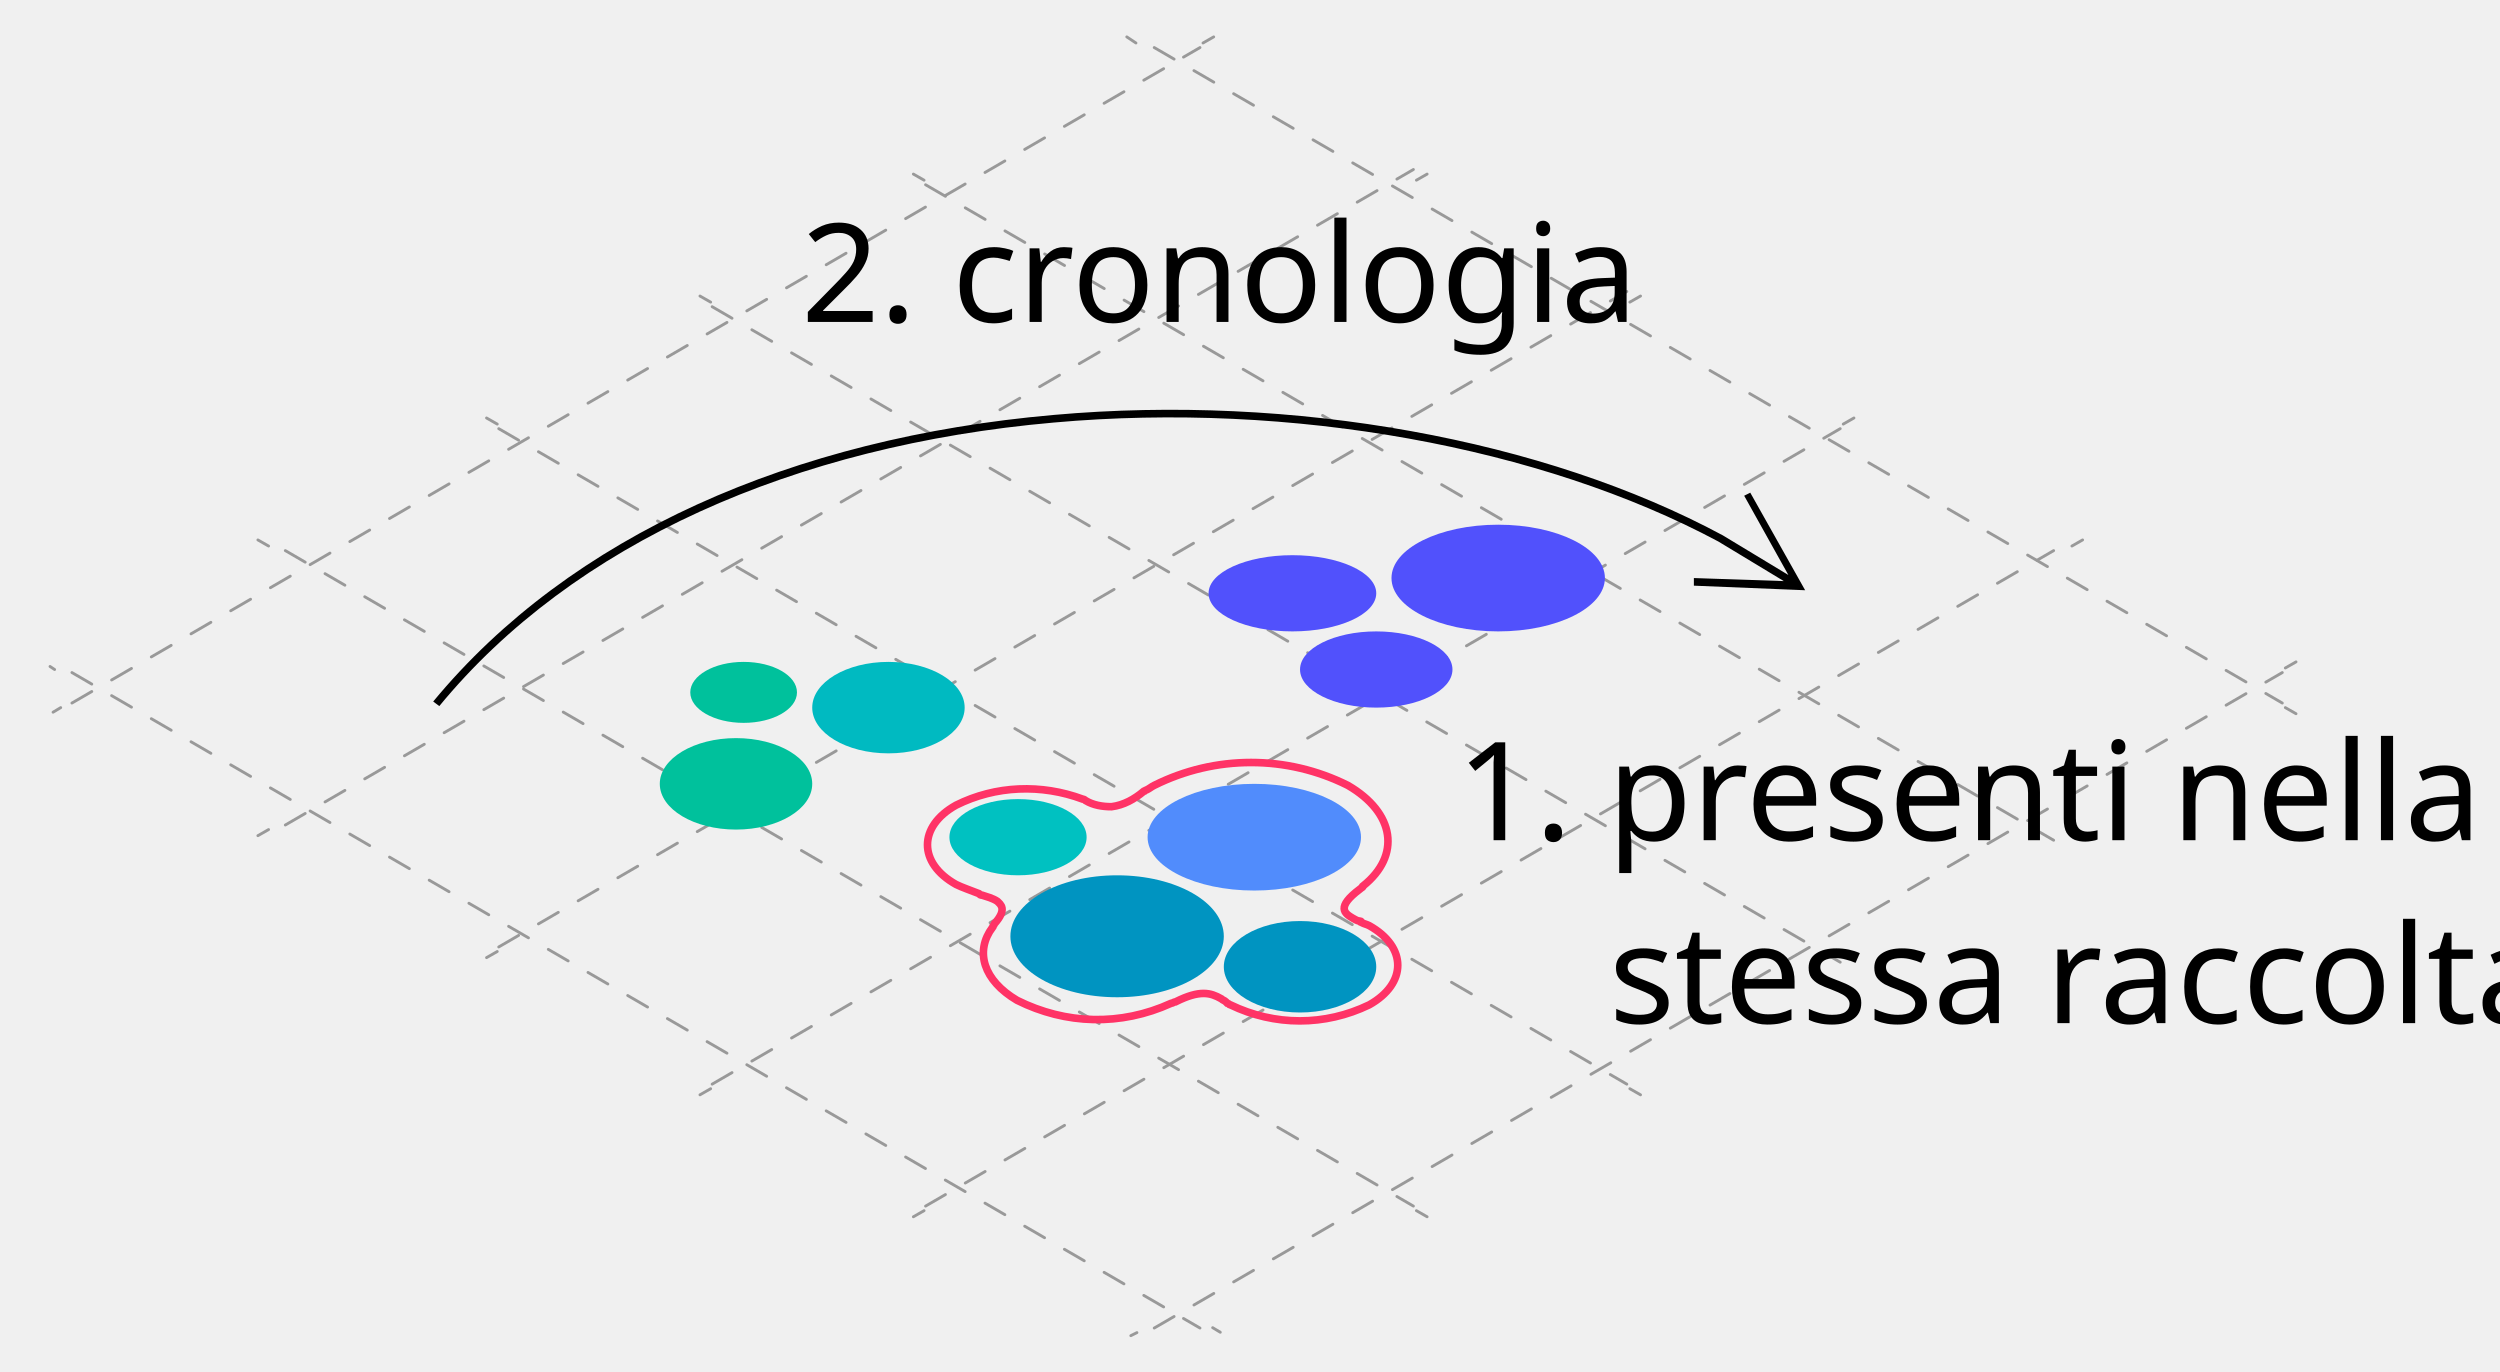
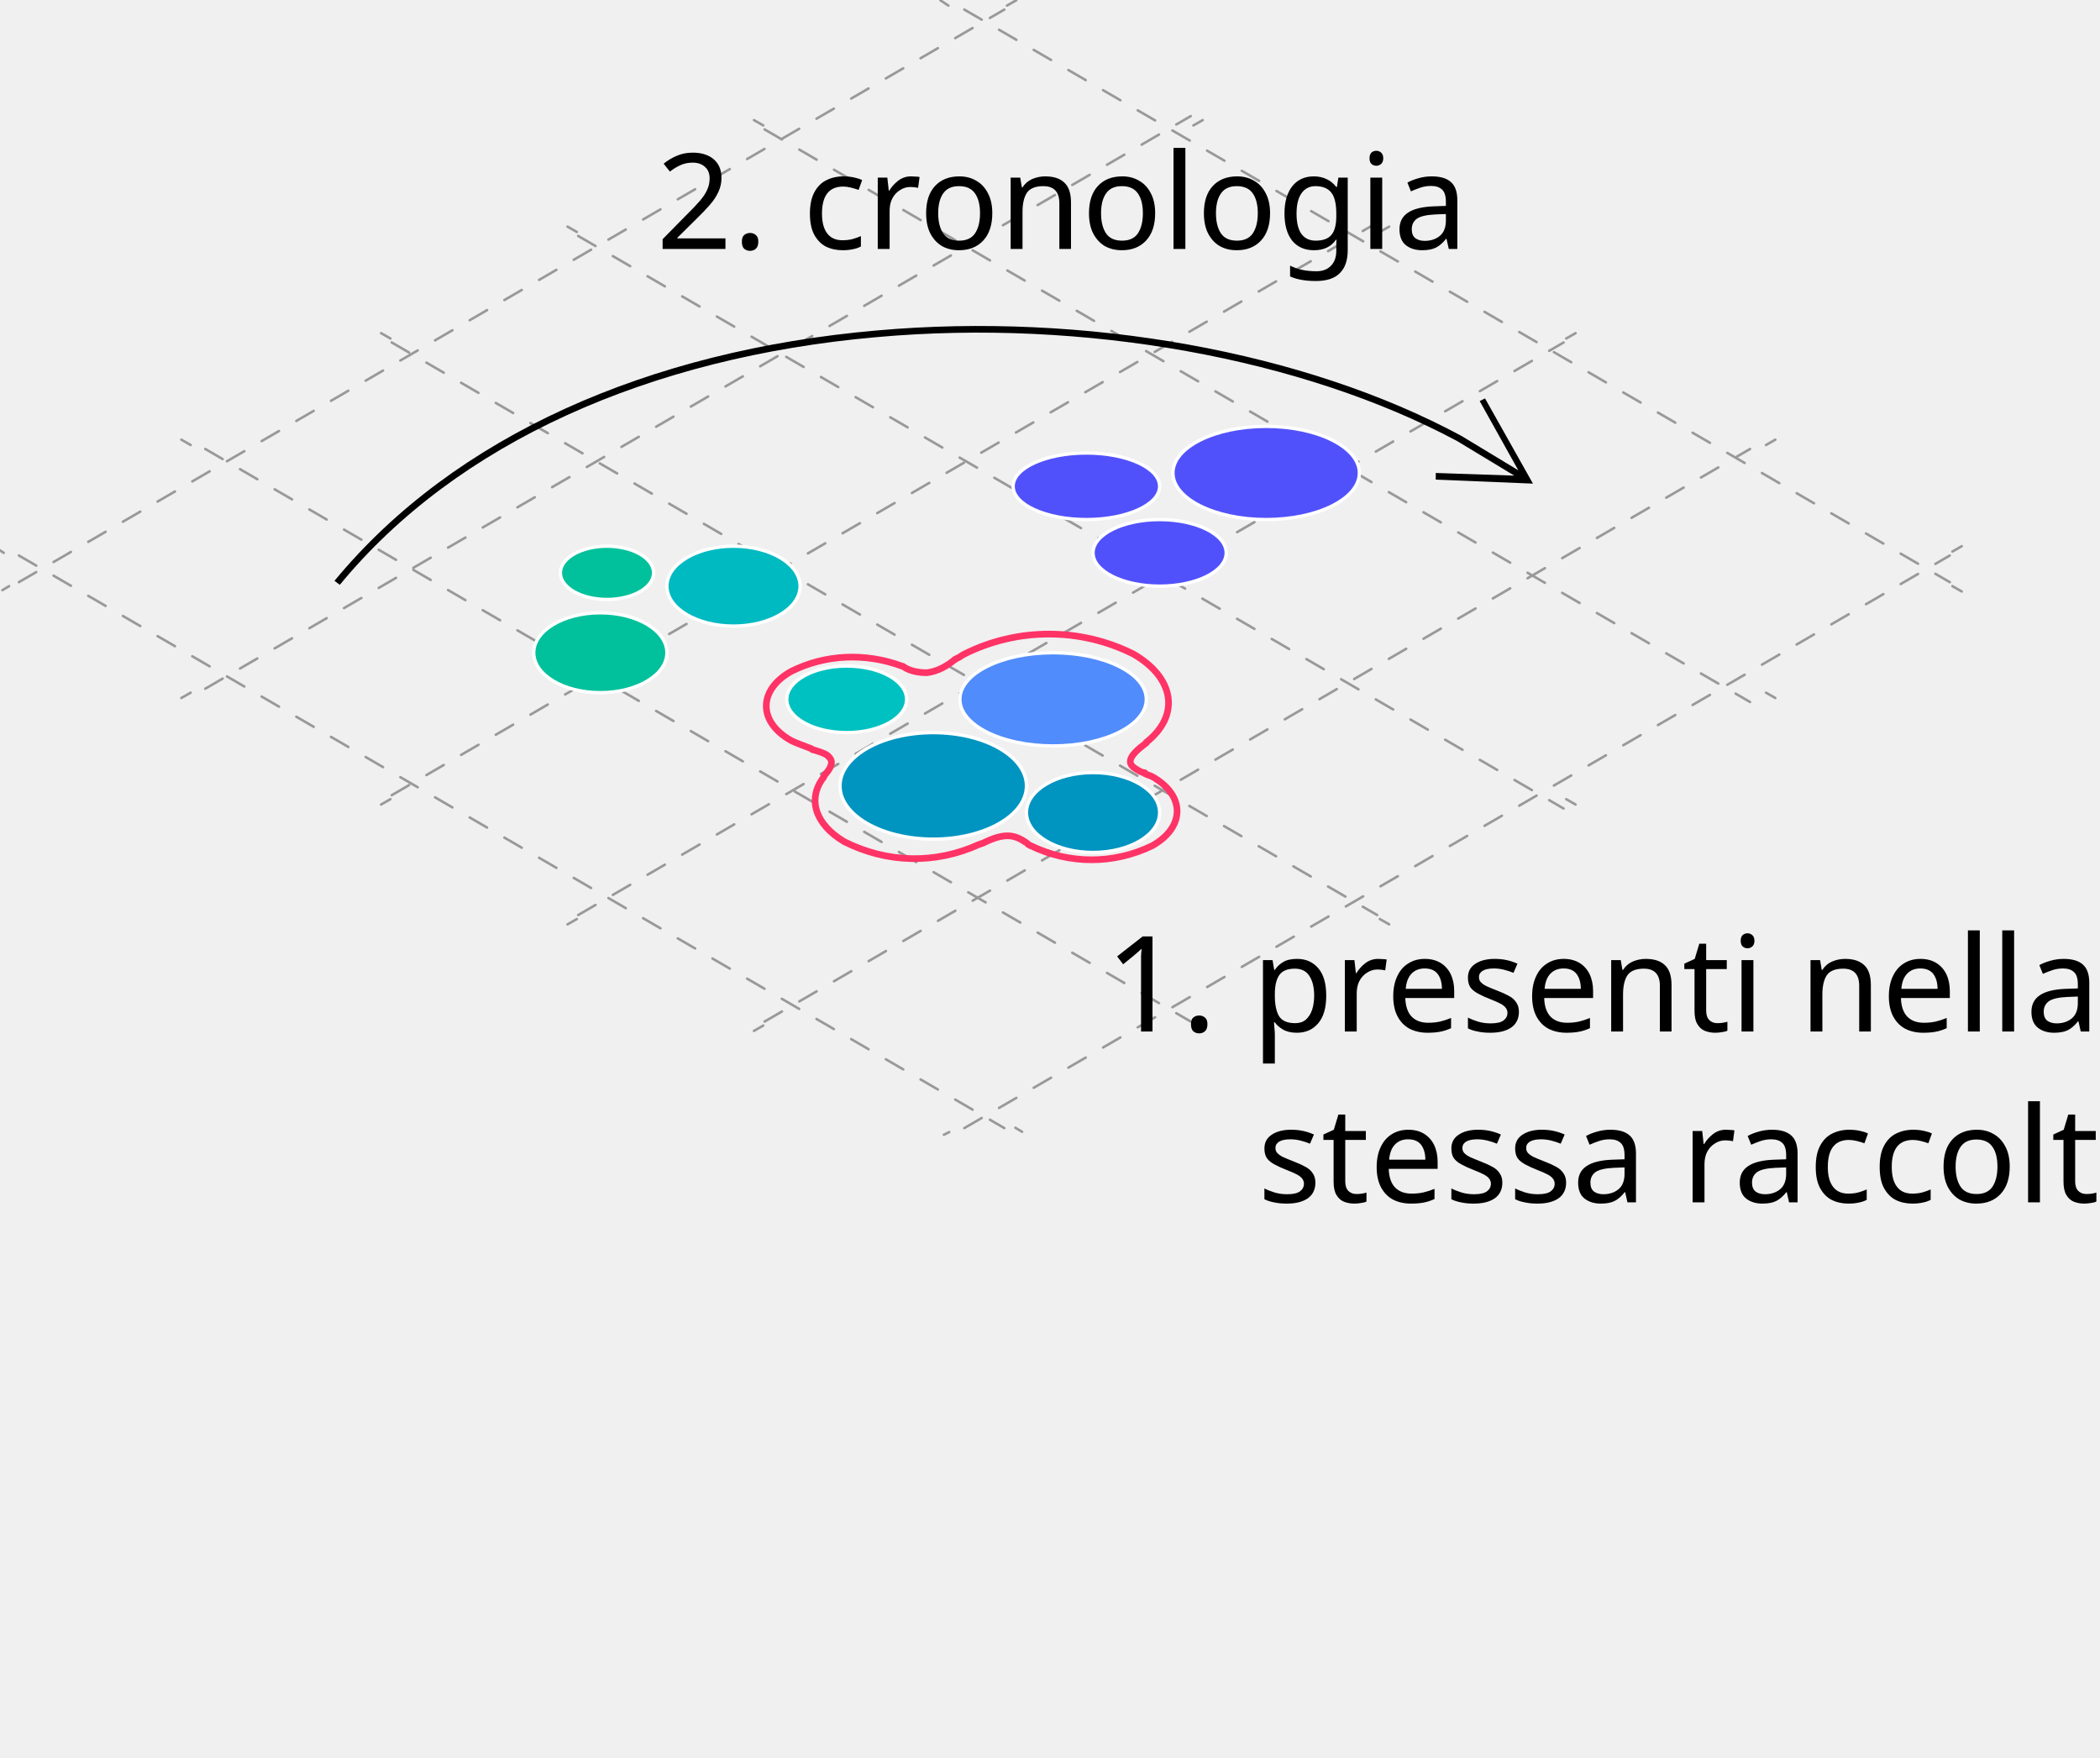
- <svg xmlns="http://www.w3.org/2000/svg" version="1.1" id="Layer_1" x="0px" y="0px" viewBox="0 0 164 90" style="enable-background:new 0 0 164 90;" xml:space="preserve">
+ <svg xmlns="http://www.w3.org/2000/svg" version="1.1" x="0px" y="0px" viewBox="0 0 157.7 132" style="enable-background:new 0 0 157.7 132;" xml:space="preserve">
  <style type="text/css">
- 	.st0{fill:none;stroke:#999999;stroke-width:0.19;stroke-linecap:round;}
- 	.st1{fill:none;stroke:#999999;stroke-width:0.19;stroke-linecap:round;stroke-dasharray:1.506,1.506;}
- 	.st2{fill:none;stroke:#FF3366;stroke-width:0.5;}
- 	.st3{fill:#0094C1;}
- 	.st4{fill:#518CFC;}
- 	.st5{fill:#5151FC;}
- 	.st6{fill:#00C1C1;}
- 	.st7{fill:#00C19C;}
- 	.st8{fill:#00BAC1;}
- 	.st9{font-family:'HKGrotesk-Regular';}
- 	.st10{font-size:9px;}
+ 	.st0{fill:none;}
+ 	.st1{fill:none;stroke:#999999;stroke-width:0.19;stroke-linecap:round;}
+ 	.st2{fill:none;stroke:#999999;stroke-width:0.19;stroke-linecap:round;stroke-dasharray:1.506,1.506;}
+ 	.st3{fill:none;stroke:#FF3366;stroke-width:0.5;}
+ 	.st4{font-family:'HKGrotesk-Regular';}
+ 	.st5{font-size:10px;}
+ 	.st6{fill:#0094C1;stroke:#FFFFFF;stroke-width:0.25;}
+ 	.st7{fill:#518CFC;stroke:#FFFFFF;stroke-width:0.25;}
+ 	.st8{fill:#5151FC;stroke:#FFFFFF;stroke-width:0.25;}
+ 	.st9{fill:#00C1C1;stroke:#FFFFFF;stroke-width:0.25;}
+ 	.st10{fill:#00C19C;stroke:#FFFFFF;stroke-width:0.25;}
+ 	.st11{fill:#00BAC1;stroke:#FFFFFF;stroke-width:0.25;}
</style>
-   <g id="positioning_1_" transform="translate(-2.582 -2.18)">
-     <path id="Stroke-1_1_" class="st0" d="M76.5,4.6L77.1,5" />
-     <path id="Stroke-2_1_" class="st1" d="M78.3,5.3l74,43" />
-     <path id="Stroke-3_1_" class="st0" d="M152.5,48.6l0.7,0.4" />
-     <path id="Stroke-4_1_" class="st0" d="M62.5,13.6l0.7,0.4" />
-     <path id="Stroke-5_1_" class="st1" d="M63.3,14.3l74,43" />
-     <path id="Stroke-6_1_" class="st0" d="M138.5,56.6l0.7,0.4" />
-     <path id="Stroke-7_1_" class="st0" d="M48.5,21.6l0.7,0.4" />
-     <path id="Stroke-8_1_" class="st1" d="M49.3,22.3l74,43" />
-     <path id="Stroke-9_1_" class="st0" d="M123.5,64.6l0.7,0.4" />
-     <path id="Stroke-10_1_" class="st0" d="M34.5,29.6l0.7,0.4" />
-     <path id="Stroke-11_1_" class="st1" d="M35.3,30.3l74,43" />
-     <path id="Stroke-12_1_" class="st0" d="M109.5,73.6l0.7,0.4" />
-     <path id="Stroke-13_1_" class="st0" d="M19.5,37.6l0.7,0.4" />
-     <path id="Stroke-14_1_" class="st1" d="M21.3,38.3l74,43" />
-     <path id="Stroke-15_1_" class="st0" d="M95.5,81.6l0.7,0.4" />
-     <g id="Group-18_1_" transform="translate(2.164 43)">
-       <path id="Stroke-16_1_" class="st0" d="M3.7,2.9L4,3.1" />
-     </g>
-     <path id="Stroke-19_1_" class="st1" d="M7.3,46.3l74,43" />
-     <g id="Group-26_1_" transform="translate(2.164 46)">
-       <g id="Group-22_1_" transform="translate(76.569 40.576)">
-         <path id="Stroke-20_1_" class="st0" d="M3.4,2.7l0.5,0.3" />
+   <g id="Layer_1">
+ 	</g>
+   <g id="volumi">
+     <rect class="st0" width="157.7" height="132" />
+     <g id="positioning_1_" transform="translate(-2.582 -2.18)">
+       <path id="Stroke-1_1_" class="st1" d="M73.2,2.2l0.6,0.4" />
+       <path id="Stroke-2_1_" class="st2" d="M75,2.9l74,43" />
+       <path id="Stroke-3_1_" class="st1" d="M149.2,46.2l0.7,0.4" />
+       <path id="Stroke-4_1_" class="st1" d="M59.2,11.2l0.7,0.4" />
+       <path id="Stroke-5_1_" class="st2" d="M60,11.9l74,43" />
+       <path id="Stroke-6_1_" class="st1" d="M135.2,54.2l0.7,0.4" />
+       <path id="Stroke-7_1_" class="st1" d="M45.2,19.2l0.7,0.4" />
+       <path id="Stroke-8_1_" class="st2" d="M46,19.9l74,43" />
+       <path id="Stroke-9_1_" class="st1" d="M120.2,62.2l0.7,0.4" />
+       <path id="Stroke-10_1_" class="st1" d="M31.2,27.2l0.7,0.4" />
+       <path id="Stroke-11_1_" class="st2" d="M32,27.9l74,43" />
+       <path id="Stroke-12_1_" class="st1" d="M106.2,71.2l0.7,0.4" />
+       <path id="Stroke-13_1_" class="st1" d="M16.2,35.2l0.7,0.4" />
+       <path id="Stroke-14_1_" class="st2" d="M18,35.9l74,43" />
+       <path id="Stroke-15_1_" class="st1" d="M92.2,79.2l0.7,0.4" />
+       <g id="Group-18_1_" transform="translate(2.164 43)">
+         <path id="Stroke-16_1_" class="st1" d="M0.4,0.5l0.3,0.2" />
      </g>
-       <g id="Group-25_1_">
-         <path id="Stroke-23_1_" class="st0" d="M3.9,2.9l0.5-0.3" />
+       <path id="Stroke-19_1_" class="st2" d="M4,43.9l74,43" />
+       <g id="Group-26_1_" transform="translate(2.164 46)">
+         <g id="Group-22_1_" transform="translate(76.569 40.576)">
+           <path id="Stroke-20_1_" class="st1" d="M0.1,0.3l0.5,0.3" />
+         </g>
+         <g id="Group-25_1_">
+           <path id="Stroke-23_1_" class="st1" d="M0.6,0.5l0.5-0.3" />
+         </g>
+       </g>
+       <path id="Stroke-27_1_" class="st2" d="M4,45.9l74-43" />
+       <path id="Stroke-28_1_" class="st1" d="M78.2,2.6l0.7-0.4" />
+       <path id="Stroke-29_1_" class="st1" d="M16.2,54.6l0.7-0.4" />
+       <path id="Stroke-30_1_" class="st2" d="M18,53.9l74-43" />
+       <path id="Stroke-31_1_" class="st1" d="M92.2,11.6l0.7-0.4" />
+       <path id="Stroke-32_1_" class="st1" d="M31.2,62.6l0.7-0.4" />
+       <path id="Stroke-33_1_" class="st2" d="M32,61.9l74-43" />
+       <path id="Stroke-34_1_" class="st1" d="M106.2,19.6l0.7-0.4" />
+       <path id="Stroke-35_1_" class="st1" d="M45.2,71.6l0.7-0.4" />
+       <path id="Stroke-36_1_" class="st2" d="M46,70.9l74-43" />
+       <path id="Stroke-37_1_" class="st1" d="M120.2,27.6l0.7-0.4" />
+       <path id="Stroke-38_1_" class="st1" d="M59.2,79.6l0.7-0.4" />
+       <path id="Stroke-39_1_" class="st2" d="M60,78.9l74-43" />
+       <path id="Stroke-40_1_" class="st1" d="M135.2,35.6l0.7-0.4" />
+       <g id="Group-43_1_" transform="translate(73.164 87)">
+         <path id="Stroke-41_1_" class="st1" d="M0.3,0.4l0.4-0.2" />
+       </g>
+       <path id="Stroke-44_1_" class="st2" d="M75,86.9l74-43" />
+       <path id="Stroke-45_1_" class="st1" d="M149.2,43.6l0.7-0.4" />
+       <path id="Stroke-46_1_" class="st3" d="M66,65.4c-2.2-1.3-2.8-3.2-1.6-4.8c0-0.1,0.1-0.1,0.1-0.2c0.9-1,0.4-1.3,0.2-1.5    c-0.3-0.2-0.7-0.3-1-0.4c-0.1,0-0.1,0-0.2-0.1C63,58.2,62.4,58,62,57.8c-2.5-1.4-2.5-3.8,0-5.2c2.6-1.3,5.6-1.4,8.3-0.4    c0.1,0,0.2,0.1,0.2,0.1c0.5,0.3,1.1,0.4,1.7,0.4c0.8-0.1,1.5-0.5,2.1-1c0.1,0,0.1-0.1,0.2-0.1c0.2-0.1,0.3-0.2,0.5-0.3    c4-2,8.7-2,12.7,0c3.1,1.8,3.5,4.6,1,6.6c0,0.1-0.1,0.1-0.2,0.2c-1.6,1.2-1,1.6-0.5,1.9l0,0c0.2,0.1,0.3,0.2,0.5,0.2    c0,0,0.1,0,0.1,0.1l0,0c0.2,0.1,0.3,0.1,0.5,0.2c2.5,1.4,2.5,3.8,0,5.2c-2.9,1.4-6.2,1.4-9.1,0c-0.1,0-0.1-0.1-0.2-0.1l-0.1-0.1    c-0.1-0.1-0.2-0.1-0.3-0.2c-0.7-0.4-1.4-0.6-3,0.2c-0.1,0-0.2,0.1-0.3,0.1C72.8,67.1,69.2,67,66,65.4z" />
+       <path id="Path-3_2_" d="M116.6,37.5l-2.9-5.2l0.4-0.2l3.6,6.4l-7.3-0.3v-0.5l5.9,0.2l-4.3-2.6c-11.6-6.2-28-9.2-43.6-7.8    c-17,1.5-31.5,7.9-40.3,18.6l-0.4-0.3c9-10.9,23.6-17.3,40.7-18.8c15.7-1.4,32.2,1.6,43.9,7.9L116.6,37.5z" />
+       <text transform="matrix(1 0 0 1 85.5823 79.6458)" class="st4 st5">1. presenti nella</text>
+       <text transform="matrix(1 0 0 1 97.0181 92.4769)" class="st4 st5">stessa raccolta</text>
+       <text transform="matrix(1 0 0 1 51.8563 20.8785)" class="st4 st5">2. cronologia</text>
+       <g id="Group-77_2_" transform="translate(65.164 58)">
+         <ellipse id="Ellipse_12_1_" class="st6" cx="7.5" cy="3.2" rx="7" ry="4" />
+         <ellipse id="Ellipse_18_1_" class="st7" cx="16.5" cy="-3.3" rx="7" ry="3.5" />
+         <ellipse id="Ellipse_19_1_" class="st8" cx="19" cy="-19.3" rx="5.5" ry="2.5" />
+         <ellipse id="Ellipse_20_1_" class="st8" cx="24.5" cy="-14.3" rx="5" ry="2.5" />
+         <ellipse id="Ellipse_21_1_" class="st8" cx="32.5" cy="-20.3" rx="7" ry="3.5" />
+         <ellipse id="Ellipse_16_1_" class="st9" cx="1" cy="-3.3" rx="4.5" ry="2.5" />
+         <ellipse id="Ellipse_17_1_" class="st6" cx="19.5" cy="5.2" rx="5" ry="3" />
+         <ellipse id="Ellipse_13_1_" class="st10" cx="-17.5" cy="-6.8" rx="5" ry="3" />
+         <ellipse id="Ellipse_14_1_" class="st10" cx="-17" cy="-12.8" rx="3.5" ry="2" />
+         <ellipse id="Ellipse_15_1_" class="st11" cx="-7.5" cy="-11.8" rx="5" ry="3" />
      </g>
    </g>
-     <path id="Stroke-27_1_" class="st1" d="M7.3,48.3l74-43" />
-     <path id="Stroke-28_1_" class="st0" d="M81.5,5l0.7-0.4" />
-     <path id="Stroke-29_1_" class="st0" d="M19.5,57l0.7-0.4" />
-     <path id="Stroke-30_1_" class="st1" d="M21.3,56.3l74-43" />
-     <path id="Stroke-31_1_" class="st0" d="M95.5,14l0.7-0.4" />
-     <path id="Stroke-32_1_" class="st0" d="M34.5,65l0.7-0.4" />
-     <path id="Stroke-33_1_" class="st1" d="M35.3,64.3l74-43" />
-     <path id="Stroke-34_1_" class="st0" d="M109.5,22l0.7-0.4" />
-     <path id="Stroke-35_1_" class="st0" d="M48.5,74l0.7-0.4" />
-     <path id="Stroke-36_1_" class="st1" d="M49.3,73.3l74-43" />
-     <path id="Stroke-37_1_" class="st0" d="M123.5,30l0.7-0.4" />
-     <path id="Stroke-38_1_" class="st0" d="M62.5,82l0.7-0.4" />
-     <path id="Stroke-39_1_" class="st1" d="M63.3,81.3l74-43" />
-     <path id="Stroke-40_1_" class="st0" d="M138.5,38l0.7-0.4" />
-     <g id="Group-43_1_" transform="translate(73.164 87)">
-       <path id="Stroke-41_1_" class="st0" d="M3.6,2.8L4,2.6" />
-     </g>
-     <path id="Stroke-44_1_" class="st1" d="M78.3,89.3l74-43" />
-     <path id="Stroke-45_1_" class="st0" d="M152.5,46l0.7-0.4" />
-     <path id="Stroke-46_1_" class="st2" d="M69.3,67.8c-2.2-1.3-2.8-3.2-1.6-4.8c0-0.1,0.1-0.1,0.1-0.2c0.9-1,0.4-1.3,0.2-1.5   c-0.3-0.2-0.7-0.3-1-0.4c-0.1,0-0.1,0-0.2-0.1c-0.5-0.2-1.1-0.4-1.5-0.6c-2.5-1.4-2.5-3.8,0-5.2c2.6-1.3,5.6-1.4,8.3-0.4   c0.1,0,0.2,0.1,0.2,0.1c0.5,0.3,1.1,0.4,1.7,0.4c0.8-0.1,1.5-0.5,2.1-1c0.1,0,0.1-0.1,0.2-0.1c0.2-0.1,0.3-0.2,0.5-0.3   c4-2,8.7-2,12.7,0c3.1,1.8,3.5,4.6,1,6.6c0,0.1-0.1,0.1-0.2,0.2c-1.6,1.2-1,1.6-0.5,1.9h0c0.2,0.1,0.3,0.2,0.5,0.2   c0,0,0.1,0,0.1,0.1c0,0,0,0,0,0c0.2,0.1,0.3,0.1,0.5,0.2c2.5,1.4,2.5,3.8,0,5.2c-2.9,1.4-6.2,1.4-9.1,0c-0.1,0-0.1-0.1-0.2-0.1   c0,0-0.1-0.1-0.1-0.1c-0.1-0.1-0.2-0.1-0.3-0.2c-0.7-0.4-1.4-0.6-3,0.2c-0.1,0-0.2,0.1-0.3,0.1C76.1,69.5,72.5,69.4,69.3,67.8z" />
-     <g id="Group-77_1_" transform="translate(65.164 58)">
-       <ellipse id="Ellipse_12" class="st3" cx="10.7" cy="5.6" rx="7" ry="4" />
-       <ellipse id="Ellipse_18" class="st4" cx="19.7" cy="-0.9" rx="7" ry="3.5" />
-       <ellipse id="Ellipse_19" class="st5" cx="22.2" cy="-16.9" rx="5.5" ry="2.5" />
-       <ellipse id="Ellipse_20" class="st5" cx="27.7" cy="-11.9" rx="5" ry="2.5" />
-       <ellipse id="Ellipse_21" class="st5" cx="35.7" cy="-17.9" rx="7" ry="3.5" />
-       <ellipse id="Ellipse_16" class="st6" cx="4.2" cy="-0.9" rx="4.5" ry="2.5" />
-       <ellipse id="Ellipse_17" class="st3" cx="22.7" cy="7.6" rx="5" ry="3" />
-       <ellipse id="Ellipse_13" class="st7" cx="-14.3" cy="-4.4" rx="5" ry="3" />
-       <ellipse id="Ellipse_14" class="st7" cx="-13.8" cy="-10.4" rx="3.5" ry="2" />
-       <ellipse id="Ellipse_15" class="st8" cx="-4.3" cy="-9.4" rx="5" ry="3" />
-     </g>
-     <path id="Path-3_1_" d="M119.9,39.9l-2.9-5.2l0.4-0.2l3.6,6.4l-7.3-0.3l0-0.5l5.9,0.2l-4.3-2.6c-11.6-6.2-28-9.2-43.6-7.8   c-17,1.5-31.5,7.9-40.3,18.6l-0.4-0.3C40,37.3,54.6,30.9,71.7,29.4c15.7-1.4,32.2,1.6,43.9,7.9L119.9,39.9z" />
-     <text transform="matrix(1 0 0 1 98.1382 57.2985)" class="st9 st10">1. presenti nella</text>
-     <text transform="matrix(1 0 0 1 108.1382 69.2985)" class="st9 st10">stessa raccolta</text>
-     <text transform="matrix(1 0 0 1 55.1382 23.2985)" class="st9 st10">2. cronologia</text>
  </g>
</svg>
